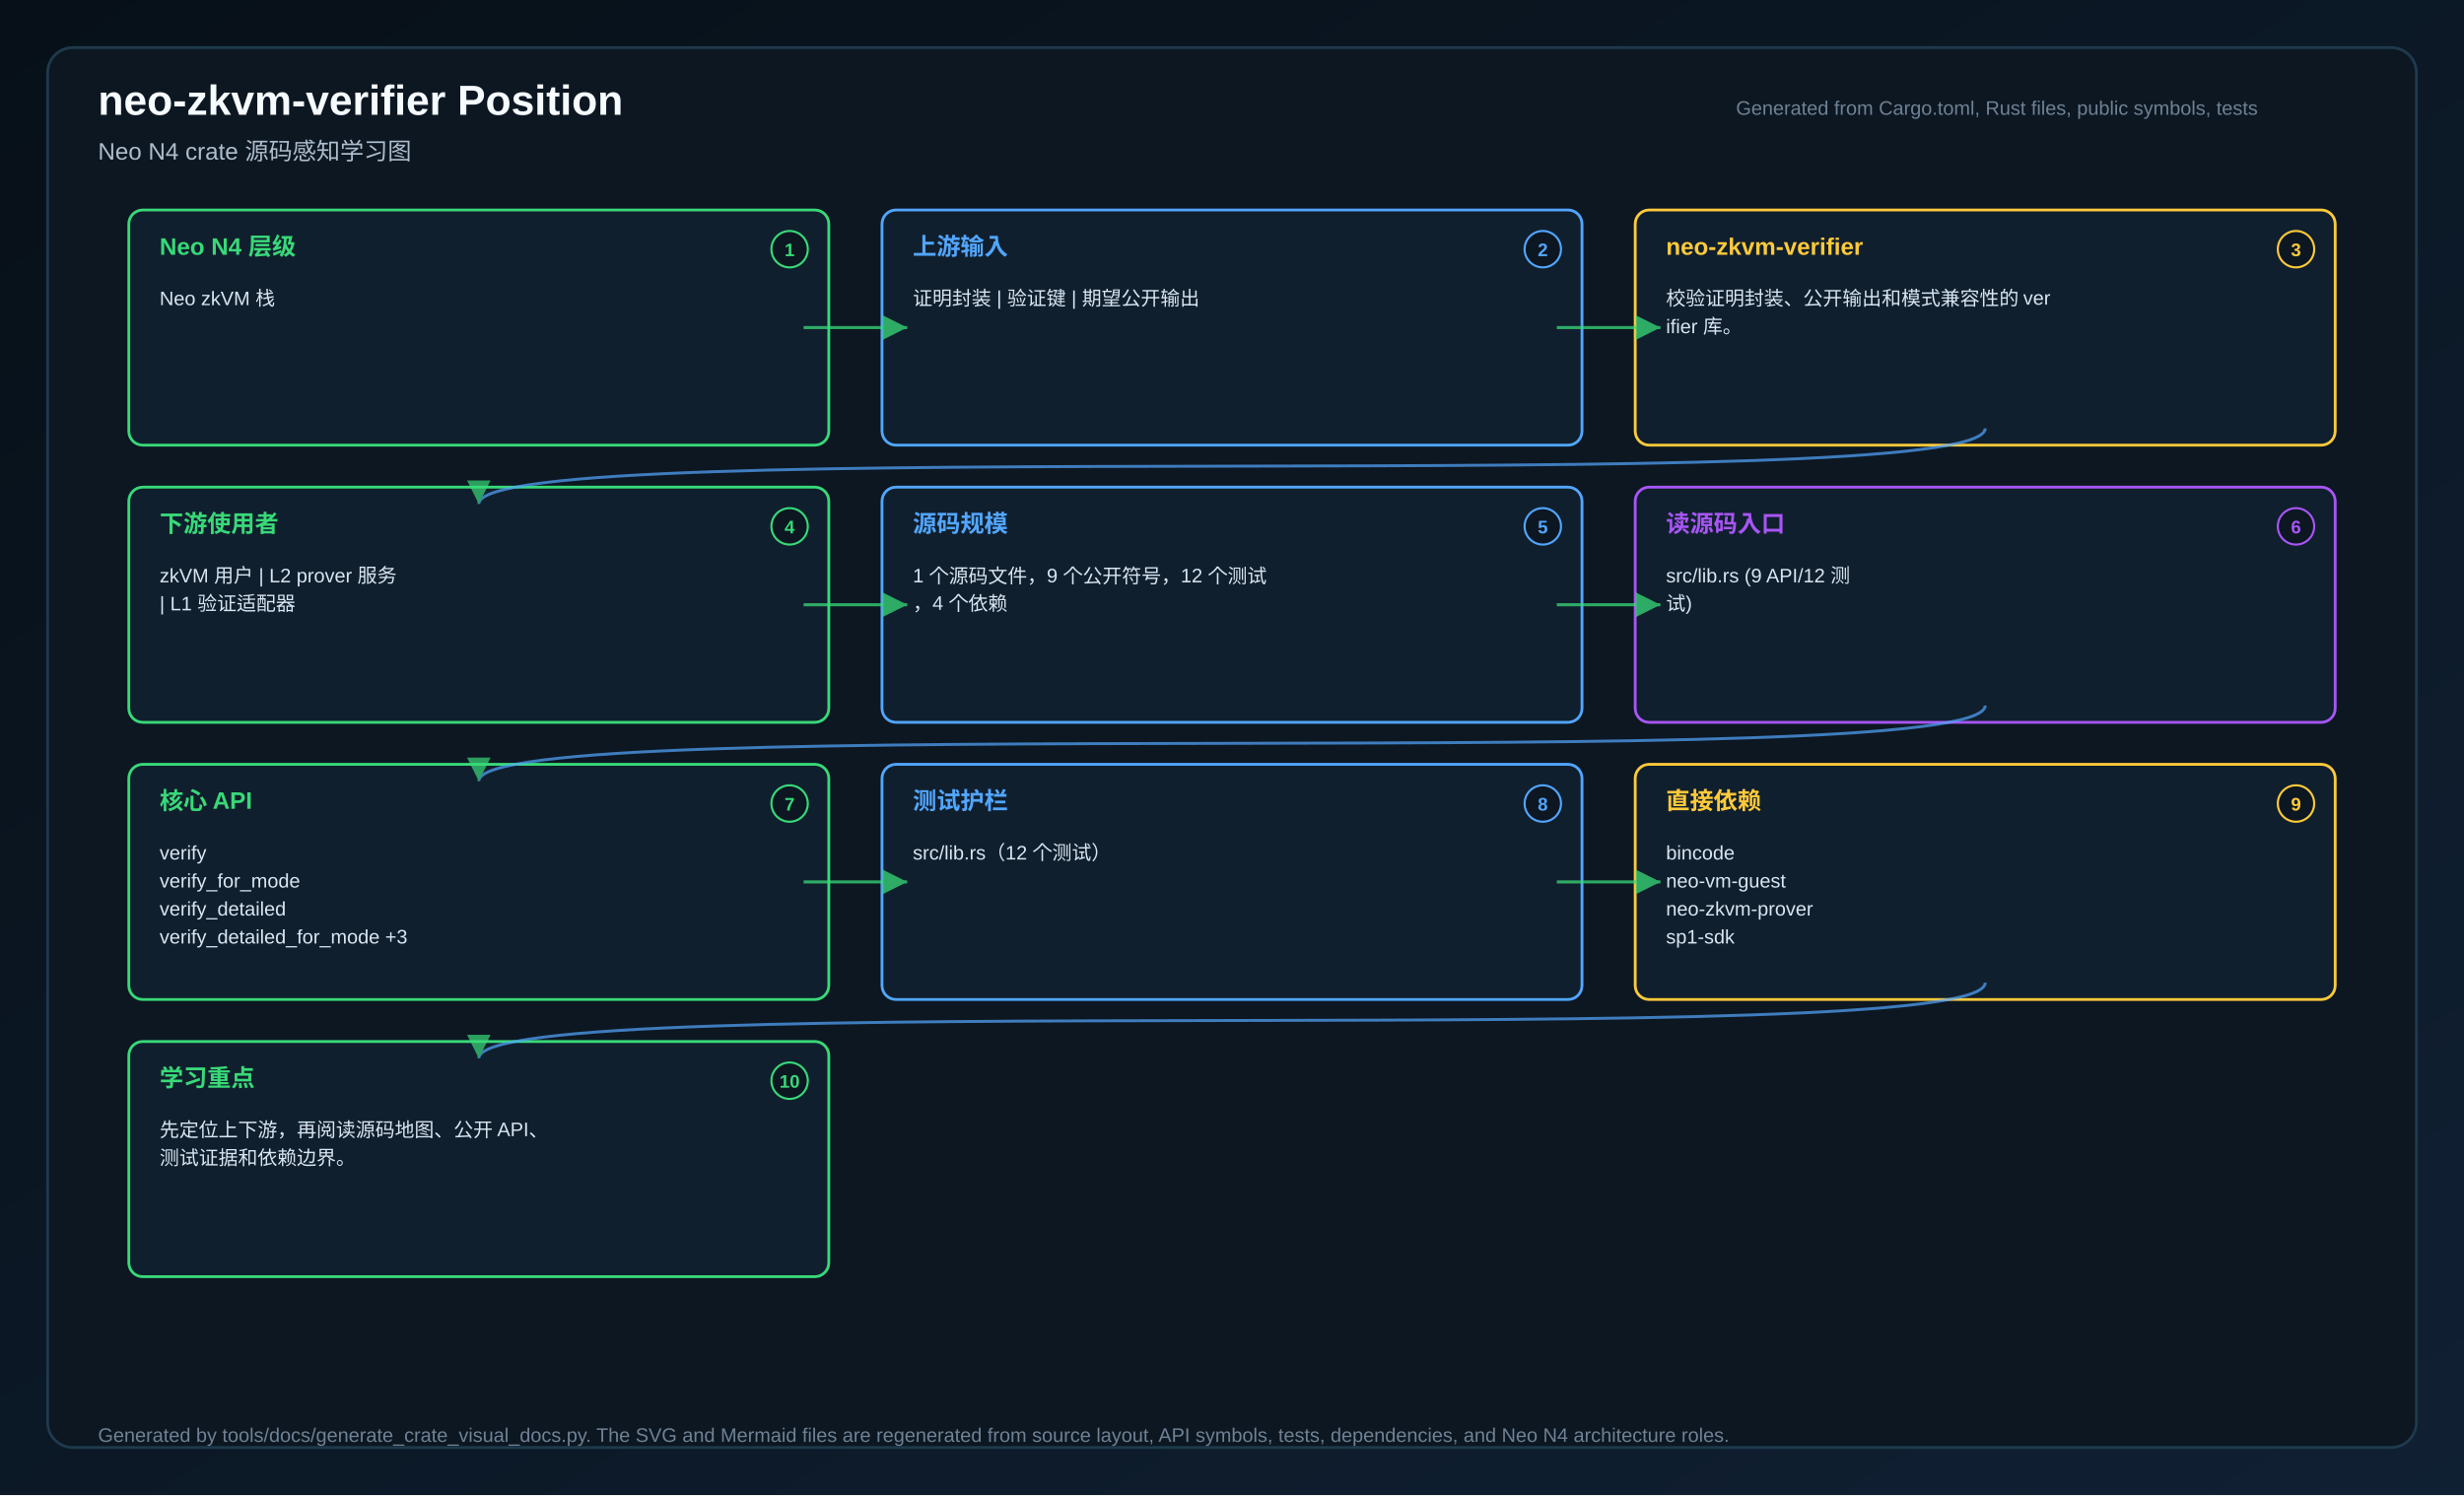
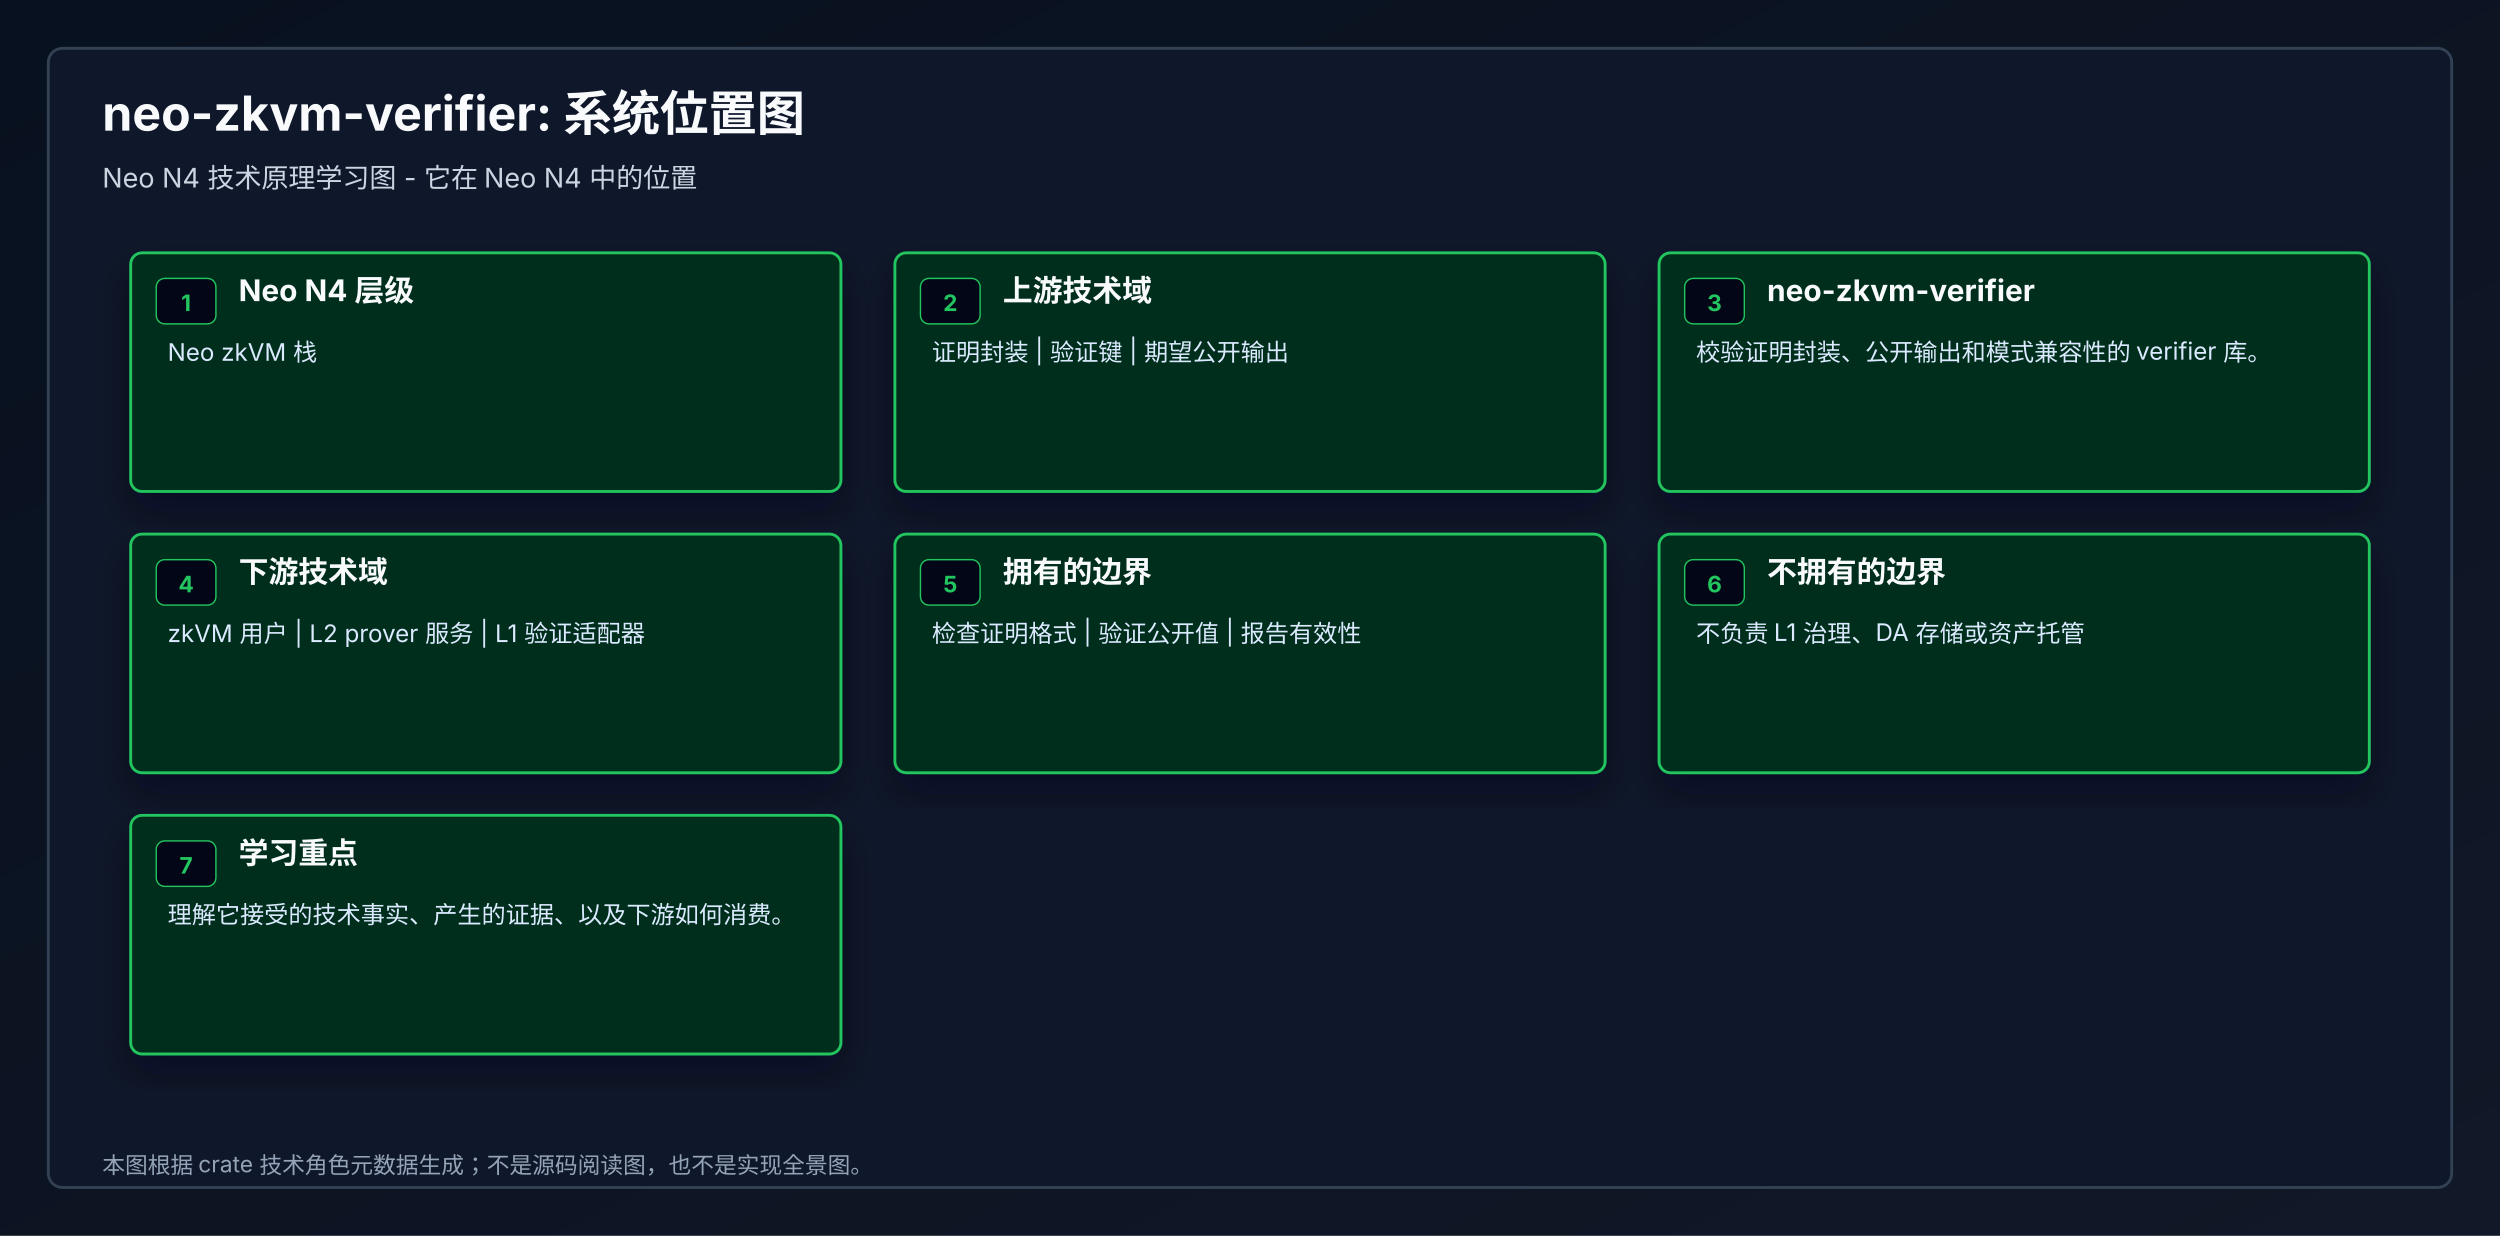
- <svg xmlns="http://www.w3.org/2000/svg" width="1760" height="1068" viewBox="0 0 1760 1068" role="img" aria-label="neo-zkvm-verifier Position">
+ <svg xmlns="http://www.w3.org/2000/svg" width="1760" height="870" viewBox="0 0 1760 870" role="img" aria-label="neo-zkvm-verifier 系统位置图">
  <defs>
-     <linearGradient id="bg" x1="0" x2="1" y1="0" y2="1">
-       <stop offset="0" stop-color="#071018" />
-       <stop offset="1" stop-color="#102033" />
+     <linearGradient id="bg" x1="0" y1="0" x2="1" y2="1">
+       <stop offset="0%" stop-color="#08111f" />
+       <stop offset="100%" stop-color="#111827" />
    </linearGradient>
-     <marker id="arrow" markerWidth="12" markerHeight="12" refX="10" refY="6" orient="auto">
-       <path d="M2,2 L10,6 L2,10 Z" fill="#38d978" />
-     </marker>
+     <filter id="shadow" x="-15%" y="-15%" width="130%" height="130%">
+       <feDropShadow dx="0" dy="14" stdDeviation="12" flood-color="#020617" flood-opacity="0.42" />
+     </filter>
  </defs>
-   <rect x="0" y="0" width="1760" height="1068" fill="url(#bg)" />
-   <rect x="34" y="34" width="1692" height="1000" rx="18" fill="#0c1722" stroke="#1e3a4d" stroke-width="2" />
-   <text x="70" y="82" fill="#f6fbff" font-size="30" font-family="Segoe UI, Arial, sans-serif" font-weight="700">neo-zkvm-verifier Position</text>
-   <text x="70" y="114" fill="#aebdcc" font-size="17" font-family="Segoe UI, Arial, sans-serif">Neo N4 crate 源码感知学习图</text>
-   <text x="1240" y="82" fill="#6f8194" font-size="14" font-family="Segoe UI, Arial, sans-serif">Generated from Cargo.toml, Rust files, public symbols, tests</text>
-   <rect x="92" y="150" width="500" height="168" rx="10" fill="#101f2d" stroke="#38d978" stroke-width="2" />
-   <circle cx="564" cy="178" r="13" fill="#0c1722" stroke="#38d978" stroke-width="1.5" />
-   <text x="564" y="183" text-anchor="middle" fill="#38d978" font-size="13" font-family="Segoe UI, Arial, sans-serif" font-weight="700">1</text>
-   <text x="114" y="182" fill="#38d978" font-size="17" font-family="Segoe UI, Arial, sans-serif" font-weight="700">Neo N4 层级</text>
-   <text x="114" y="218" fill="#d9e6f2" font-size="14" font-family="Segoe UI, Arial, sans-serif">Neo zkVM 栈</text>
-   <rect x="630" y="150" width="500" height="168" rx="10" fill="#101f2d" stroke="#52a6ff" stroke-width="2" />
-   <circle cx="1102" cy="178" r="13" fill="#0c1722" stroke="#52a6ff" stroke-width="1.5" />
-   <text x="1102" y="183" text-anchor="middle" fill="#52a6ff" font-size="13" font-family="Segoe UI, Arial, sans-serif" font-weight="700">2</text>
-   <text x="652" y="182" fill="#52a6ff" font-size="17" font-family="Segoe UI, Arial, sans-serif" font-weight="700">上游输入</text>
-   <text x="652" y="218" fill="#d9e6f2" font-size="14" font-family="Segoe UI, Arial, sans-serif">证明封装 | 验证键 | 期望公开输出</text>
-   <rect x="1168" y="150" width="500" height="168" rx="10" fill="#101f2d" stroke="#ffca3a" stroke-width="2" />
-   <circle cx="1640" cy="178" r="13" fill="#0c1722" stroke="#ffca3a" stroke-width="1.5" />
-   <text x="1640" y="183" text-anchor="middle" fill="#ffca3a" font-size="13" font-family="Segoe UI, Arial, sans-serif" font-weight="700">3</text>
-   <text x="1190" y="182" fill="#ffca3a" font-size="17" font-family="Segoe UI, Arial, sans-serif" font-weight="700">neo-zkvm-verifier</text>
-   <text x="1190" y="218" fill="#d9e6f2" font-size="14" font-family="Segoe UI, Arial, sans-serif">校验证明封装、公开输出和模式兼容性的 ver</text>
-   <text x="1190" y="238" fill="#d9e6f2" font-size="14" font-family="Segoe UI, Arial, sans-serif">ifier 库。</text>
-   <rect x="92" y="348" width="500" height="168" rx="10" fill="#101f2d" stroke="#38d978" stroke-width="2" />
-   <circle cx="564" cy="376" r="13" fill="#0c1722" stroke="#38d978" stroke-width="1.5" />
-   <text x="564" y="381" text-anchor="middle" fill="#38d978" font-size="13" font-family="Segoe UI, Arial, sans-serif" font-weight="700">4</text>
-   <text x="114" y="380" fill="#38d978" font-size="17" font-family="Segoe UI, Arial, sans-serif" font-weight="700">下游使用者</text>
-   <text x="114" y="416" fill="#d9e6f2" font-size="14" font-family="Segoe UI, Arial, sans-serif">zkVM 用户 | L2 prover 服务</text>
-   <text x="114" y="436" fill="#d9e6f2" font-size="14" font-family="Segoe UI, Arial, sans-serif"> | L1 验证适配器</text>
-   <rect x="630" y="348" width="500" height="168" rx="10" fill="#101f2d" stroke="#52a6ff" stroke-width="2" />
-   <circle cx="1102" cy="376" r="13" fill="#0c1722" stroke="#52a6ff" stroke-width="1.5" />
-   <text x="1102" y="381" text-anchor="middle" fill="#52a6ff" font-size="13" font-family="Segoe UI, Arial, sans-serif" font-weight="700">5</text>
-   <text x="652" y="380" fill="#52a6ff" font-size="17" font-family="Segoe UI, Arial, sans-serif" font-weight="700">源码规模</text>
-   <text x="652" y="416" fill="#d9e6f2" font-size="14" font-family="Segoe UI, Arial, sans-serif">1 个源码文件，9 个公开符号，12 个测试</text>
-   <text x="652" y="436" fill="#d9e6f2" font-size="14" font-family="Segoe UI, Arial, sans-serif">，4 个依赖</text>
-   <rect x="1168" y="348" width="500" height="168" rx="10" fill="#101f2d" stroke="#a855f7" stroke-width="2" />
-   <circle cx="1640" cy="376" r="13" fill="#0c1722" stroke="#a855f7" stroke-width="1.5" />
-   <text x="1640" y="381" text-anchor="middle" fill="#a855f7" font-size="13" font-family="Segoe UI, Arial, sans-serif" font-weight="700">6</text>
-   <text x="1190" y="380" fill="#a855f7" font-size="17" font-family="Segoe UI, Arial, sans-serif" font-weight="700">读源码入口</text>
-   <text x="1190" y="416" fill="#d9e6f2" font-size="14" font-family="Segoe UI, Arial, sans-serif">src/lib.rs (9 API/12 测</text>
-   <text x="1190" y="436" fill="#d9e6f2" font-size="14" font-family="Segoe UI, Arial, sans-serif">试)</text>
-   <rect x="92" y="546" width="500" height="168" rx="10" fill="#101f2d" stroke="#38d978" stroke-width="2" />
-   <circle cx="564" cy="574" r="13" fill="#0c1722" stroke="#38d978" stroke-width="1.5" />
-   <text x="564" y="579" text-anchor="middle" fill="#38d978" font-size="13" font-family="Segoe UI, Arial, sans-serif" font-weight="700">7</text>
-   <text x="114" y="578" fill="#38d978" font-size="17" font-family="Segoe UI, Arial, sans-serif" font-weight="700">核心 API</text>
-   <text x="114" y="614" fill="#d9e6f2" font-size="14" font-family="Segoe UI, Arial, sans-serif">verify</text>
-   <text x="114" y="634" fill="#d9e6f2" font-size="14" font-family="Segoe UI, Arial, sans-serif">verify_for_mode</text>
-   <text x="114" y="654" fill="#d9e6f2" font-size="14" font-family="Segoe UI, Arial, sans-serif">verify_detailed</text>
-   <text x="114" y="674" fill="#d9e6f2" font-size="14" font-family="Segoe UI, Arial, sans-serif">verify_detailed_for_mode +3</text>
-   <rect x="630" y="546" width="500" height="168" rx="10" fill="#101f2d" stroke="#52a6ff" stroke-width="2" />
-   <circle cx="1102" cy="574" r="13" fill="#0c1722" stroke="#52a6ff" stroke-width="1.5" />
-   <text x="1102" y="579" text-anchor="middle" fill="#52a6ff" font-size="13" font-family="Segoe UI, Arial, sans-serif" font-weight="700">8</text>
-   <text x="652" y="578" fill="#52a6ff" font-size="17" font-family="Segoe UI, Arial, sans-serif" font-weight="700">测试护栏</text>
-   <text x="652" y="614" fill="#d9e6f2" font-size="14" font-family="Segoe UI, Arial, sans-serif">src/lib.rs（12 个测试）</text>
-   <rect x="1168" y="546" width="500" height="168" rx="10" fill="#101f2d" stroke="#ffca3a" stroke-width="2" />
-   <circle cx="1640" cy="574" r="13" fill="#0c1722" stroke="#ffca3a" stroke-width="1.5" />
-   <text x="1640" y="579" text-anchor="middle" fill="#ffca3a" font-size="13" font-family="Segoe UI, Arial, sans-serif" font-weight="700">9</text>
-   <text x="1190" y="578" fill="#ffca3a" font-size="17" font-family="Segoe UI, Arial, sans-serif" font-weight="700">直接依赖</text>
-   <text x="1190" y="614" fill="#d9e6f2" font-size="14" font-family="Segoe UI, Arial, sans-serif">bincode</text>
-   <text x="1190" y="634" fill="#d9e6f2" font-size="14" font-family="Segoe UI, Arial, sans-serif">neo-vm-guest</text>
-   <text x="1190" y="654" fill="#d9e6f2" font-size="14" font-family="Segoe UI, Arial, sans-serif">neo-zkvm-prover</text>
-   <text x="1190" y="674" fill="#d9e6f2" font-size="14" font-family="Segoe UI, Arial, sans-serif">sp1-sdk</text>
-   <rect x="92" y="744" width="500" height="168" rx="10" fill="#101f2d" stroke="#38d978" stroke-width="2" />
-   <circle cx="564" cy="772" r="13" fill="#0c1722" stroke="#38d978" stroke-width="1.5" />
-   <text x="564" y="777" text-anchor="middle" fill="#38d978" font-size="13" font-family="Segoe UI, Arial, sans-serif" font-weight="700">10</text>
-   <text x="114" y="776" fill="#38d978" font-size="17" font-family="Segoe UI, Arial, sans-serif" font-weight="700">学习重点</text>
-   <text x="114" y="812" fill="#d9e6f2" font-size="14" font-family="Segoe UI, Arial, sans-serif">先定位上下游，再阅读源码地图、公开 API、</text>
-   <text x="114" y="832" fill="#d9e6f2" font-size="14" font-family="Segoe UI, Arial, sans-serif">测试证据和依赖边界。</text>
-   <line x1="574" y1="234" x2="648" y2="234" stroke="#38d978" stroke-width="2.2" marker-end="url(#arrow)" opacity="0.75" />
-   <line x1="1112" y1="234" x2="1186" y2="234" stroke="#38d978" stroke-width="2.2" marker-end="url(#arrow)" opacity="0.75" />
-   <line x1="574" y1="432" x2="648" y2="432" stroke="#38d978" stroke-width="2.2" marker-end="url(#arrow)" opacity="0.75" />
-   <line x1="1112" y1="432" x2="1186" y2="432" stroke="#38d978" stroke-width="2.2" marker-end="url(#arrow)" opacity="0.75" />
-   <line x1="574" y1="630" x2="648" y2="630" stroke="#38d978" stroke-width="2.2" marker-end="url(#arrow)" opacity="0.75" />
-   <line x1="1112" y1="630" x2="1186" y2="630" stroke="#38d978" stroke-width="2.2" marker-end="url(#arrow)" opacity="0.75" />
-   <path d="M1418 306 C1418 358, 342 308, 342 360" stroke="#52a6ff" stroke-width="2.1" fill="none" marker-end="url(#arrow)" opacity="0.7" />
-   <path d="M1418 504 C1418 556, 342 506, 342 558" stroke="#52a6ff" stroke-width="2.1" fill="none" marker-end="url(#arrow)" opacity="0.7" />
-   <path d="M1418 702 C1418 754, 342 704, 342 756" stroke="#52a6ff" stroke-width="2.1" fill="none" marker-end="url(#arrow)" opacity="0.7" />
-   <text x="70" y="1030" fill="#6f8194" font-size="14" font-family="Segoe UI, Arial, sans-serif">Generated by tools/docs/generate_crate_visual_docs.py. The SVG and Mermaid files are regenerated from source layout, API symbols, tests, dependencies, and Neo N4 architecture roles.</text>
+   <rect width="1760" height="100%" fill="url(#bg)" />
+   <rect x="34" y="34" width="1692" height="802" rx="10" fill="#0f172a" stroke="#334155" stroke-width="2" />
+   <text x="72" y="92" fill="#f8fafc" font-family="Inter,Segoe UI,Arial,sans-serif" font-size="34" font-weight="700">neo-zkvm-verifier: 系统位置图</text>
+   <text x="72" y="132" fill="#cbd5e1" font-family="Inter,Segoe UI,Arial,sans-serif" font-size="19">Neo N4 技术原理学习图 - 它在 Neo N4 中的位置</text>
+   <rect x="92" y="178" width="500" height="168" rx="8" fill="#052e1a" stroke="#22c55e" stroke-width="2" filter="url(#shadow)" />
+   <rect x="110" y="196" width="42" height="32" rx="6" fill="#020617" stroke="#22c55e" stroke-width="1" />
+   <text x="131" y="219" text-anchor="middle" fill="#22c55e" font-family="Inter,Segoe UI,Arial,sans-serif" font-size="16" font-weight="700">1</text>
+   <text x="168" y="212" fill="#f8fafc" font-family="Inter,Segoe UI,Arial,sans-serif" font-size="21" font-weight="700">Neo N4 层级</text>
+   <text x="118" y="254" fill="#dbeafe" font-family="Inter,Segoe UI,Arial,sans-serif" font-size="17">Neo zkVM 栈</text>
+   <rect x="630" y="178" width="500" height="168" rx="8" fill="#052e1a" stroke="#22c55e" stroke-width="2" filter="url(#shadow)" />
+   <rect x="648" y="196" width="42" height="32" rx="6" fill="#020617" stroke="#22c55e" stroke-width="1" />
+   <text x="669" y="219" text-anchor="middle" fill="#22c55e" font-family="Inter,Segoe UI,Arial,sans-serif" font-size="16" font-weight="700">2</text>
+   <text x="706" y="212" fill="#f8fafc" font-family="Inter,Segoe UI,Arial,sans-serif" font-size="21" font-weight="700">上游技术域</text>
+   <text x="656" y="254" fill="#dbeafe" font-family="Inter,Segoe UI,Arial,sans-serif" font-size="17">证明封装 | 验证键 | 期望公开输出</text>
+   <rect x="1168" y="178" width="500" height="168" rx="8" fill="#052e1a" stroke="#22c55e" stroke-width="2" filter="url(#shadow)" />
+   <rect x="1186" y="196" width="42" height="32" rx="6" fill="#020617" stroke="#22c55e" stroke-width="1" />
+   <text x="1207" y="219" text-anchor="middle" fill="#22c55e" font-family="Inter,Segoe UI,Arial,sans-serif" font-size="16" font-weight="700">3</text>
+   <text x="1244" y="212" fill="#f8fafc" font-family="Inter,Segoe UI,Arial,sans-serif" font-size="21" font-weight="700">neo-zkvm-verifier</text>
+   <text x="1194" y="254" fill="#dbeafe" font-family="Inter,Segoe UI,Arial,sans-serif" font-size="17">校验证明封装、公开输出和模式兼容性的 verifier 库。</text>
+   <rect x="92" y="376" width="500" height="168" rx="8" fill="#052e1a" stroke="#22c55e" stroke-width="2" filter="url(#shadow)" />
+   <rect x="110" y="394" width="42" height="32" rx="6" fill="#020617" stroke="#22c55e" stroke-width="1" />
+   <text x="131" y="417" text-anchor="middle" fill="#22c55e" font-family="Inter,Segoe UI,Arial,sans-serif" font-size="16" font-weight="700">4</text>
+   <text x="168" y="410" fill="#f8fafc" font-family="Inter,Segoe UI,Arial,sans-serif" font-size="21" font-weight="700">下游技术域</text>
+   <text x="118" y="452" fill="#dbeafe" font-family="Inter,Segoe UI,Arial,sans-serif" font-size="17">zkVM 用户 | L2 prover 服务 | L1 验证适配器</text>
+   <rect x="630" y="376" width="500" height="168" rx="8" fill="#052e1a" stroke="#22c55e" stroke-width="2" filter="url(#shadow)" />
+   <rect x="648" y="394" width="42" height="32" rx="6" fill="#020617" stroke="#22c55e" stroke-width="1" />
+   <text x="669" y="417" text-anchor="middle" fill="#22c55e" font-family="Inter,Segoe UI,Arial,sans-serif" font-size="16" font-weight="700">5</text>
+   <text x="706" y="410" fill="#f8fafc" font-family="Inter,Segoe UI,Arial,sans-serif" font-size="21" font-weight="700">拥有的边界</text>
+   <text x="656" y="452" fill="#dbeafe" font-family="Inter,Segoe UI,Arial,sans-serif" font-size="17">检查证明格式 | 验证公开值 | 报告有效性</text>
+   <rect x="1168" y="376" width="500" height="168" rx="8" fill="#052e1a" stroke="#22c55e" stroke-width="2" filter="url(#shadow)" />
+   <rect x="1186" y="394" width="42" height="32" rx="6" fill="#020617" stroke="#22c55e" stroke-width="1" />
+   <text x="1207" y="417" text-anchor="middle" fill="#22c55e" font-family="Inter,Segoe UI,Arial,sans-serif" font-size="16" font-weight="700">6</text>
+   <text x="1244" y="410" fill="#f8fafc" font-family="Inter,Segoe UI,Arial,sans-serif" font-size="21" font-weight="700">不拥有的边界</text>
+   <text x="1194" y="452" fill="#dbeafe" font-family="Inter,Segoe UI,Arial,sans-serif" font-size="17">不负责 L1 治理、DA 存储或资产托管</text>
+   <rect x="92" y="574" width="500" height="168" rx="8" fill="#052e1a" stroke="#22c55e" stroke-width="2" filter="url(#shadow)" />
+   <rect x="110" y="592" width="42" height="32" rx="6" fill="#020617" stroke="#22c55e" stroke-width="1" />
+   <text x="131" y="615" text-anchor="middle" fill="#22c55e" font-family="Inter,Segoe UI,Arial,sans-serif" font-size="16" font-weight="700">7</text>
+   <text x="168" y="608" fill="#f8fafc" font-family="Inter,Segoe UI,Arial,sans-serif" font-size="21" font-weight="700">学习重点</text>
+   <text x="118" y="650" fill="#dbeafe" font-family="Inter,Segoe UI,Arial,sans-serif" font-size="17">理解它接受的技术事实、产生的证据、以及下游如何消费。</text>
+   <text x="72" y="826" fill="#94a3b8" font-family="Inter,Segoe UI,Arial,sans-serif" font-size="16">本图根据 crate 技术角色元数据生成；不是源码阅读图，也不是实现全景图。</text>
</svg>
